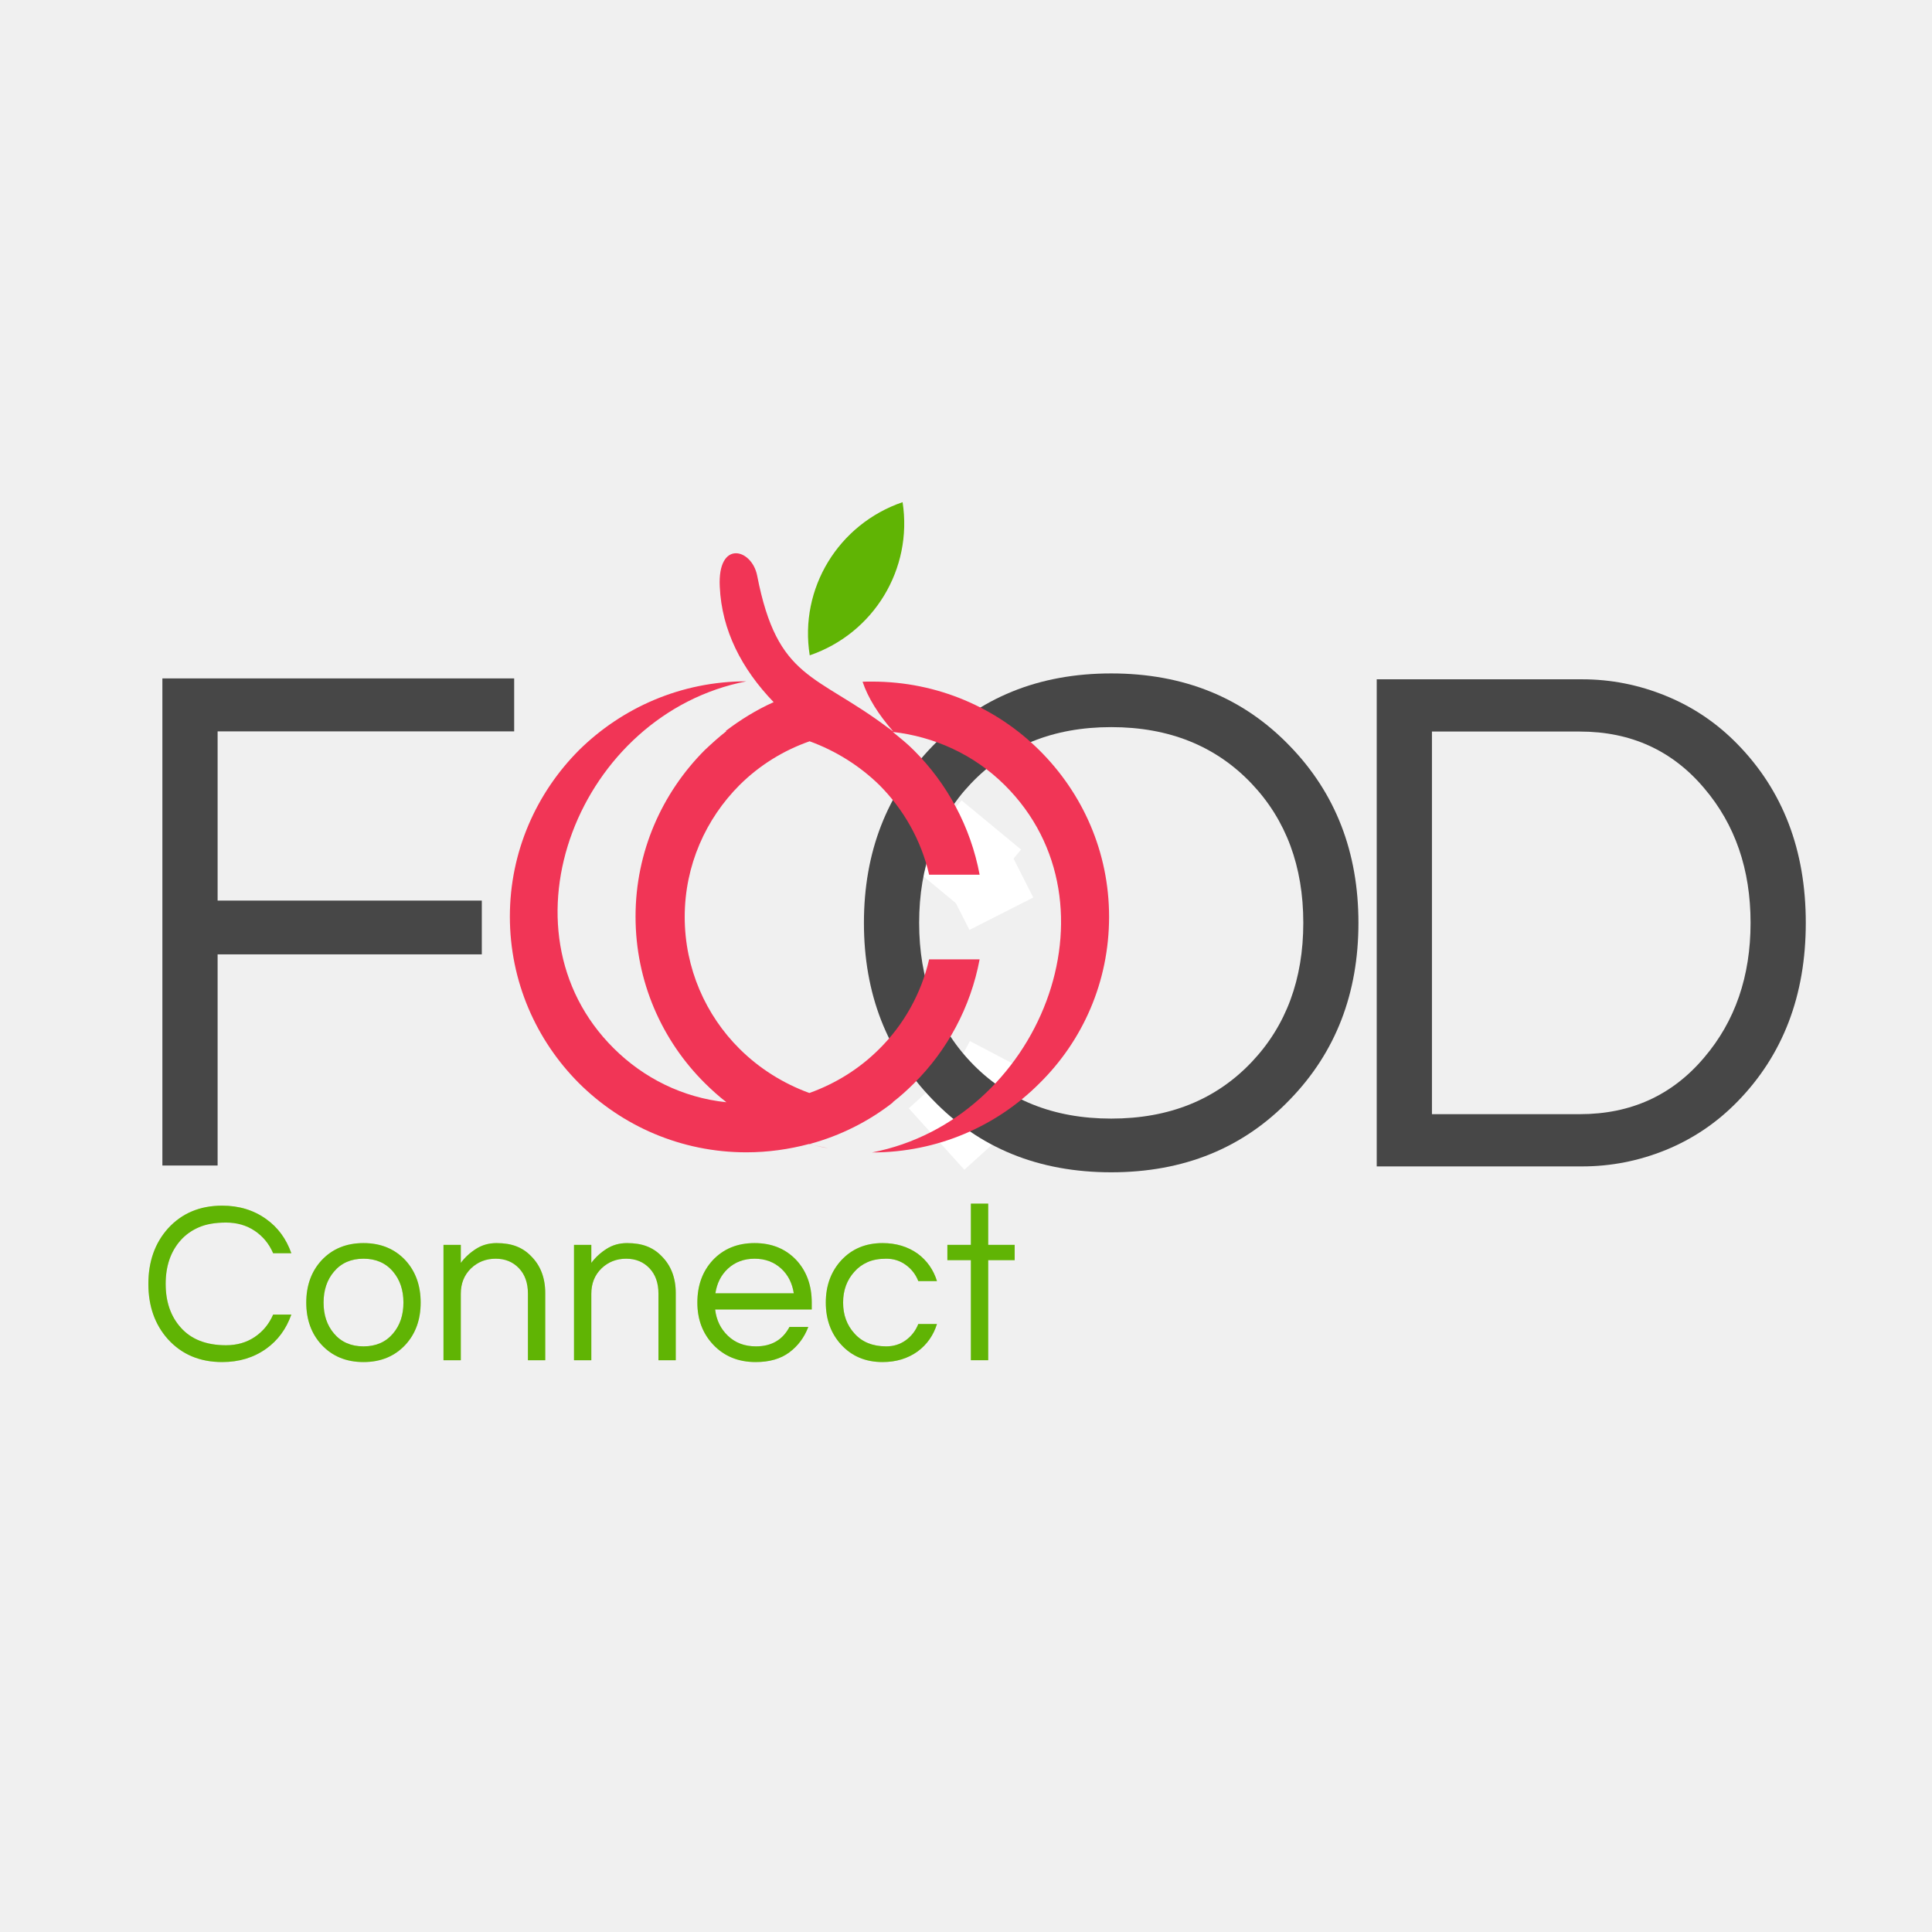
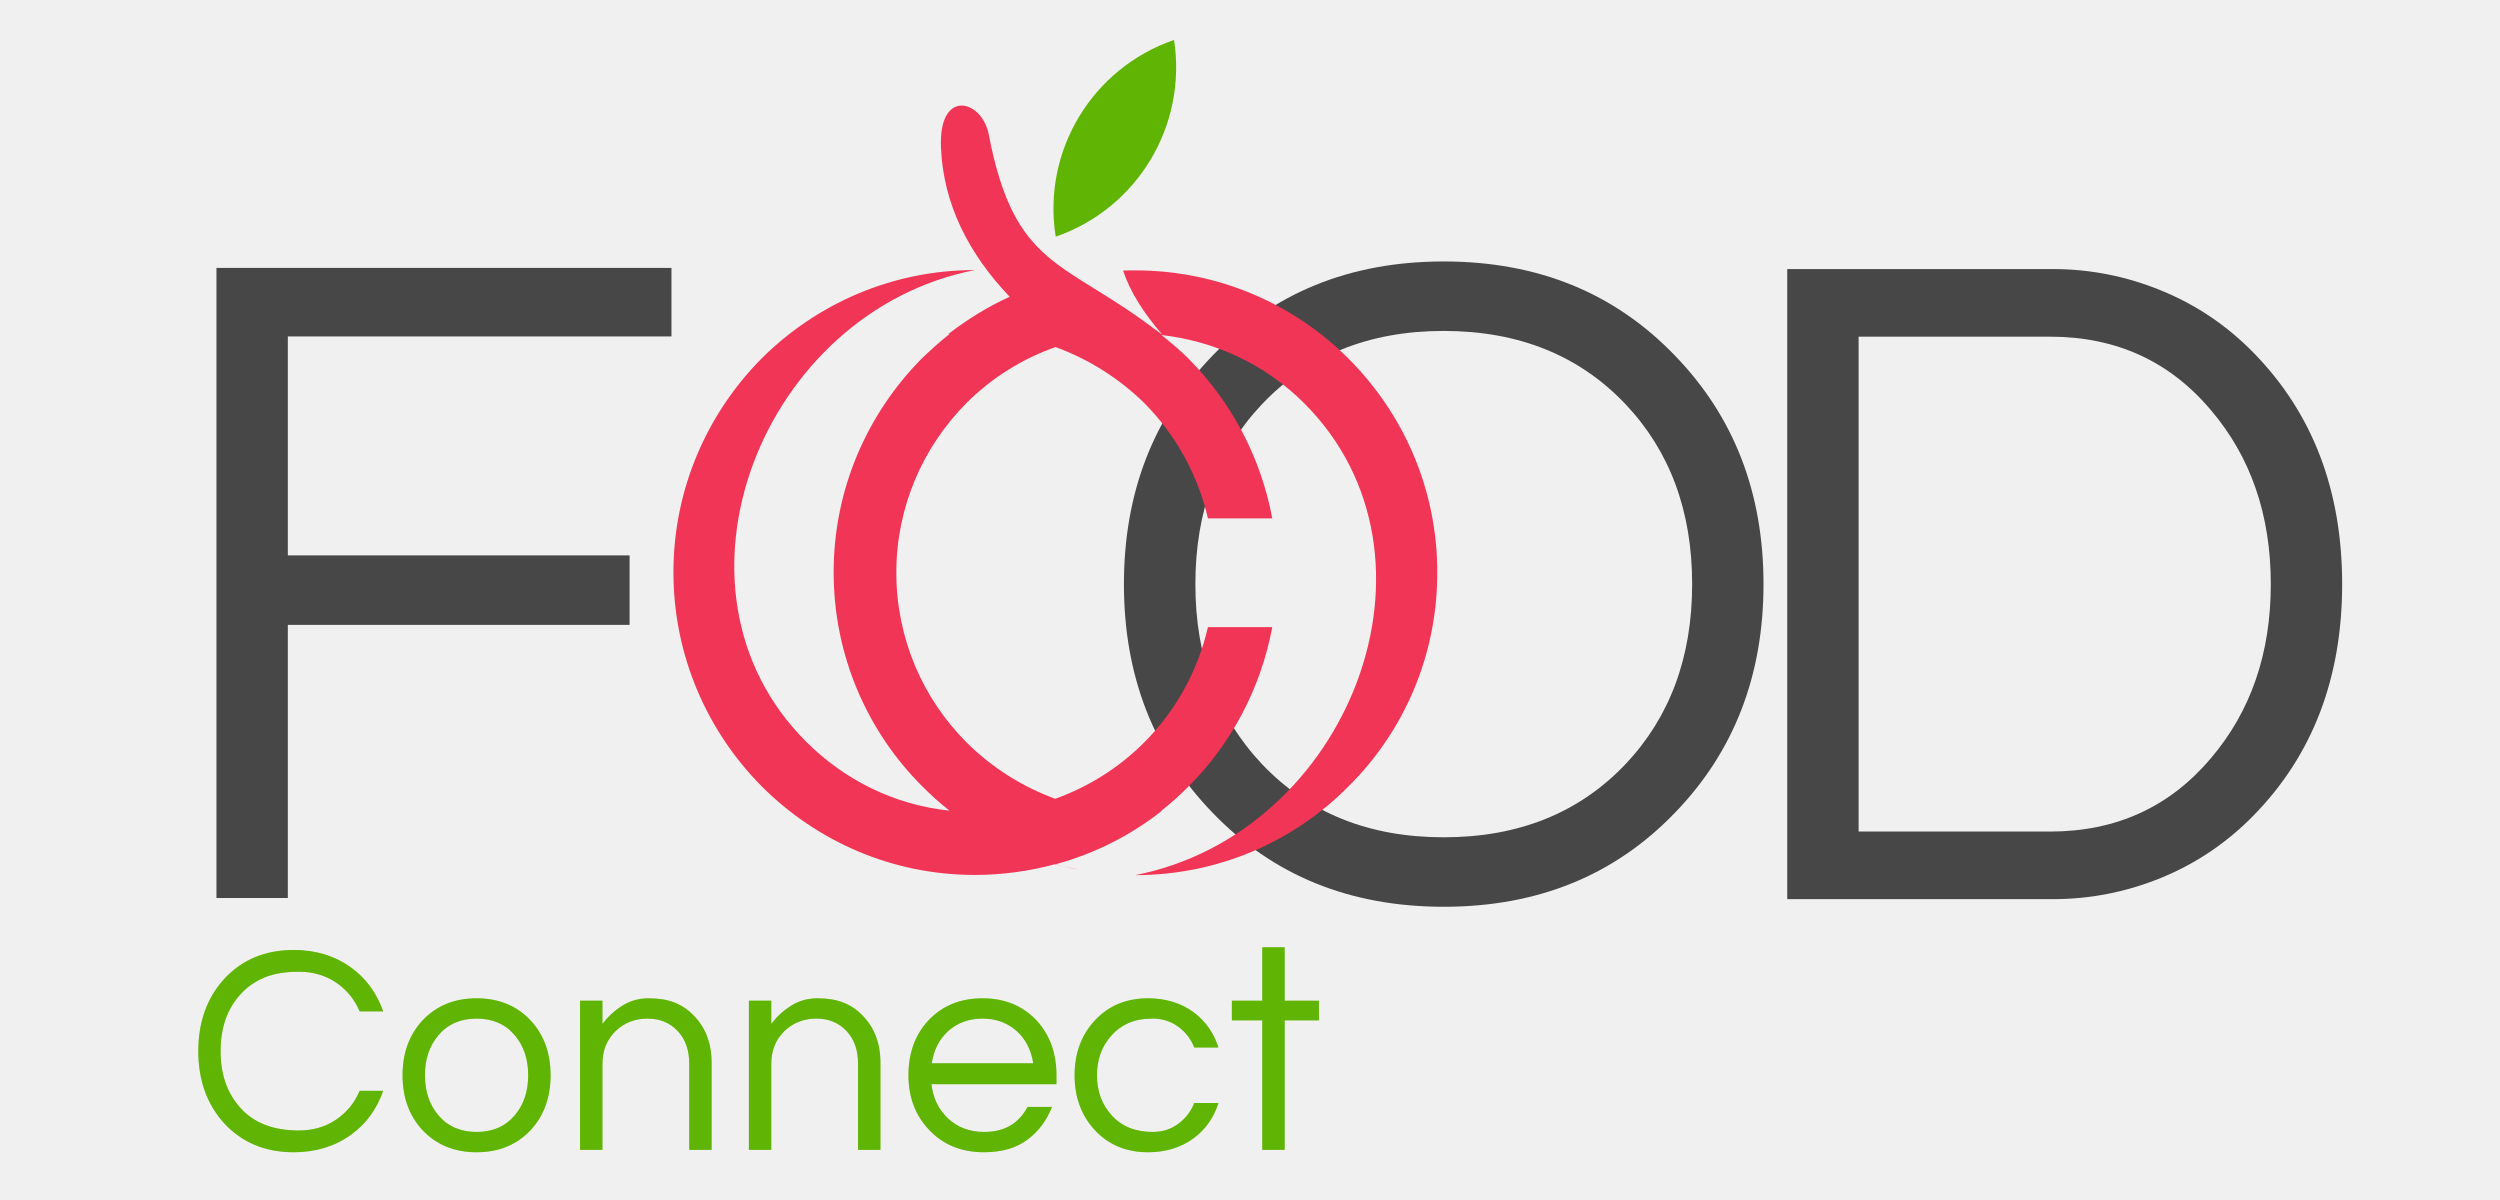
- <svg xmlns="http://www.w3.org/2000/svg" width="500" zoomAndPan="magnify" viewBox="0 0 375 375" height="500" preserveAspectRatio="xMidYMid meet" version="1.0">
+ <svg xmlns="http://www.w3.org/2000/svg" width="500" zoomAndPan="magnify" viewBox="0 0 375 180" height="240" preserveAspectRatio="xMidYMid meet" version="1.0">
  <defs>
    <g />
-     <clipPath id="426058ce67">
-       <path d="M 176 155 L 199 155 L 199 178 L 176 178 Z M 176 155 " clip-rule="nonzero" />
+     <clipPath id="2b216080f5">
+       <path d="M 158 5.988 L 177 5.988 L 177 36 L 158 36 Z M 158 5.988 " clip-rule="nonzero" />
    </clipPath>
-     <clipPath id="cf09b7ebbe">
-       <path d="M 176.395 167.746 L 186.645 155.344 L 198.191 164.887 L 187.941 177.289 Z M 176.395 167.746 " clip-rule="nonzero" />
-     </clipPath>
-     <clipPath id="d2499a6b10">
-       <path d="M 176.395 167.746 L 186.637 155.352 L 198.184 164.895 L 187.941 177.289 Z M 176.395 167.746 " clip-rule="nonzero" />
-     </clipPath>
-     <clipPath id="01c3e1bb79">
-       <path d="M 182 162 L 201 162 L 201 181 L 182 181 Z M 182 162 " clip-rule="nonzero" />
-     </clipPath>
-     <clipPath id="b2643b4d89">
-       <path d="M 182.473 169.273 L 194.879 162.98 L 200.574 174.199 L 188.168 180.496 Z M 182.473 169.273 " clip-rule="nonzero" />
-     </clipPath>
-     <clipPath id="1888d109d4">
-       <path d="M 182.473 169.273 L 194.863 162.984 L 200.559 174.207 L 188.168 180.496 Z M 182.473 169.273 " clip-rule="nonzero" />
-     </clipPath>
-     <clipPath id="6dfe4bd22d">
-       <path d="M 176 205 L 199 205 L 199 228 L 176 228 Z M 176 205 " clip-rule="nonzero" />
-     </clipPath>
-     <clipPath id="6bc5ff93af">
-       <path d="M 187.188 227.047 L 176.387 215.121 L 187.488 205.066 L 198.289 216.988 Z M 187.188 227.047 " clip-rule="nonzero" />
-     </clipPath>
-     <clipPath id="ec5452e546">
-       <path d="M 187.188 227.047 L 176.395 215.129 L 187.496 205.074 L 198.289 216.988 Z M 187.188 227.047 " clip-rule="nonzero" />
-     </clipPath>
-     <clipPath id="5603bdb906">
-       <path d="M 182 202 L 201 202 L 201 220 L 182 220 Z M 182 202 " clip-rule="nonzero" />
-     </clipPath>
-     <clipPath id="eb00aeafd8">
-       <path d="M 194.695 219.668 L 182.383 213.195 L 188.238 202.055 L 200.551 208.531 Z M 194.695 219.668 " clip-rule="nonzero" />
-     </clipPath>
-     <clipPath id="1c1dc98d33">
-       <path d="M 194.695 219.668 L 182.398 213.199 L 188.254 202.062 L 200.551 208.531 Z M 194.695 219.668 " clip-rule="nonzero" />
-     </clipPath>
-     <clipPath id="12a83bb0be">
-       <path d="M 156 97.469 L 176 97.469 L 176 128 L 156 128 Z M 156 97.469 " clip-rule="nonzero" />
-     </clipPath>
-     <clipPath id="9e1f9ab089">
-       <path d="M 98 107 L 216 107 L 216 223.688 L 98 223.688 Z M 98 107 " clip-rule="nonzero" />
+     <clipPath id="f923c25591">
+       <path d="M 101 15 L 216 15 L 216 131.27 L 101 131.27 Z M 101 15 " clip-rule="nonzero" />
    </clipPath>
  </defs>
-   <g clip-path="url(#426058ce67)">
-     <g clip-path="url(#cf09b7ebbe)">
-       <g clip-path="url(#d2499a6b10)">
-         <path fill="#ffffff" d="M 176.395 167.746 L 186.645 155.344 L 198.191 164.887 L 187.941 177.289 Z M 176.395 167.746 " fill-opacity="1" fill-rule="nonzero" />
-       </g>
-     </g>
-   </g>
-   <g clip-path="url(#01c3e1bb79)">
-     <g clip-path="url(#b2643b4d89)">
-       <g clip-path="url(#1888d109d4)">
-         <path fill="#ffffff" d="M 182.473 169.273 L 194.879 162.98 L 200.574 174.199 L 188.168 180.496 Z M 182.473 169.273 " fill-opacity="1" fill-rule="nonzero" />
-       </g>
-     </g>
-   </g>
-   <g clip-path="url(#6dfe4bd22d)">
-     <g clip-path="url(#6bc5ff93af)">
-       <g clip-path="url(#ec5452e546)">
-         <path fill="#ffffff" d="M 187.188 227.047 L 176.387 215.121 L 187.488 205.066 L 198.289 216.988 Z M 187.188 227.047 " fill-opacity="1" fill-rule="nonzero" />
-       </g>
-     </g>
-   </g>
-   <g clip-path="url(#5603bdb906)">
-     <g clip-path="url(#eb00aeafd8)">
-       <g clip-path="url(#1c1dc98d33)">
-         <path fill="#ffffff" d="M 194.695 219.668 L 182.383 213.195 L 188.238 202.055 L 200.551 208.531 Z M 194.695 219.668 " fill-opacity="1" fill-rule="nonzero" />
+   <g fill="#474747" fill-opacity="1">
+     <g transform="translate(163.0256, 134.8747)">
+       <g>
+         <path d="M 53.531 -95.656 C 67.625 -95.656 79.191 -90.941 88.234 -81.516 C 97.078 -72.379 101.5 -60.957 101.5 -47.25 C 101.5 -33.551 97.078 -22.129 88.234 -12.984 C 79.191 -3.566 67.625 1.141 53.531 1.141 C 39.445 1.141 27.883 -3.566 18.844 -12.984 C 9.988 -22.129 5.562 -33.551 5.562 -47.25 C 5.562 -60.957 9.988 -72.379 18.844 -81.516 C 27.883 -90.941 39.445 -95.656 53.531 -95.656 Z M 53.531 -9.281 C 64.77 -9.281 73.863 -12.941 80.812 -20.266 C 87.469 -27.316 90.797 -36.312 90.797 -47.25 C 90.797 -58.195 87.469 -67.191 80.812 -74.234 C 73.863 -81.566 64.77 -85.234 53.531 -85.234 C 42.301 -85.234 33.211 -81.566 26.266 -74.234 C 19.609 -67.191 16.281 -58.195 16.281 -47.25 C 16.281 -36.312 19.609 -27.316 26.266 -20.266 C 33.211 -12.941 42.301 -9.281 53.531 -9.281 Z M 53.531 -9.281 " />
      </g>
    </g>
  </g>
  <g fill="#474747" fill-opacity="1">
-     <g transform="translate(162.1254, 226.3995)">
+     <g transform="translate(256.5258, 134.8747)">
      <g>
-         <path d="M 53.562 -95.688 C 67.656 -95.688 79.223 -90.977 88.266 -81.562 C 97.117 -72.414 101.547 -60.984 101.547 -47.266 C 101.547 -33.555 97.117 -22.133 88.266 -13 C 79.223 -3.57 67.656 1.141 53.562 1.141 C 39.469 1.141 27.898 -3.57 18.859 -13 C 9.992 -22.133 5.562 -33.555 5.562 -47.266 C 5.562 -60.984 9.992 -72.414 18.859 -81.562 C 27.898 -90.977 39.469 -95.688 53.562 -95.688 Z M 53.562 -9.281 C 64.801 -9.281 73.895 -12.945 80.844 -20.281 C 87.508 -27.32 90.844 -36.32 90.844 -47.281 C 90.844 -58.227 87.508 -67.223 80.844 -74.266 C 73.895 -81.598 64.801 -85.266 53.562 -85.266 C 42.32 -85.266 33.227 -81.598 26.281 -74.266 C 19.613 -67.223 16.281 -58.227 16.281 -47.281 C 16.281 -36.32 19.613 -27.32 26.281 -20.281 C 33.227 -12.945 42.32 -9.281 53.562 -9.281 Z M 53.562 -9.281 " />
+         <path d="M 51.391 -94.516 C 57.004 -94.516 62.426 -93.441 67.656 -91.297 C 72.895 -89.16 77.516 -86.047 81.516 -81.953 C 90.367 -72.91 94.797 -61.344 94.797 -47.25 C 94.797 -33.164 90.367 -21.602 81.516 -12.562 C 77.516 -8.469 72.895 -5.348 67.656 -3.203 C 62.426 -1.066 57.004 0 51.391 0 L 11.562 0 L 11.562 -94.516 Z M 50.969 -10.141 C 60.863 -10.141 68.906 -13.801 75.094 -21.125 C 81.094 -28.164 84.094 -36.875 84.094 -47.25 C 84.094 -57.625 81.094 -66.332 75.094 -73.375 C 68.906 -80.707 60.863 -84.375 50.969 -84.375 L 22.266 -84.375 L 22.266 -10.141 Z M 50.969 -10.141 " />
      </g>
    </g>
  </g>
  <g fill="#474747" fill-opacity="1">
-     <g transform="translate(255.6587, 226.3995)">
+     <g transform="translate(20.90725, 134.701)">
      <g>
-         <path d="M 51.422 -94.547 C 57.035 -94.547 62.461 -93.473 67.703 -91.328 C 72.941 -89.191 77.562 -86.078 81.562 -81.984 C 90.414 -72.941 94.844 -61.375 94.844 -47.281 C 94.844 -33.188 90.414 -21.613 81.562 -12.562 C 77.562 -8.469 72.941 -5.348 67.703 -3.203 C 62.461 -1.066 57.035 0 51.422 0 L 11.562 0 L 11.562 -94.547 Z M 50.984 -10.141 C 60.891 -10.141 68.938 -13.805 75.125 -21.141 C 81.125 -28.18 84.125 -36.895 84.125 -47.281 C 84.125 -57.656 81.125 -66.363 75.125 -73.406 C 68.938 -80.738 60.891 -84.406 50.984 -84.406 L 22.281 -84.406 L 22.281 -10.141 Z M 50.984 -10.141 " />
-       </g>
-     </g>
-   </g>
-   <g fill="#474747" fill-opacity="1">
-     <g transform="translate(19.95665, 226.2258)">
-       <g>
-         <path d="M 22.281 -84.266 L 22.281 -51.422 L 73.562 -51.422 L 73.562 -40.984 L 22.281 -40.984 L 22.281 0 L 11.562 0 L 11.562 -94.547 L 79.844 -94.547 L 79.844 -84.266 Z M 22.281 -84.266 " />
+         <path d="M 22.266 -84.234 L 22.266 -51.391 L 73.531 -51.391 L 73.531 -40.969 L 22.266 -40.969 L 22.266 0 L 11.562 0 L 11.562 -94.516 L 79.812 -94.516 L 79.812 -84.234 Z M 22.266 -84.234 " />
      </g>
    </g>
  </g>
  <g fill="#8cc342" fill-opacity="0.4">
-     <g transform="translate(27.04791, 264.0167)">
+     <g transform="translate(27.996, 172.4785)">
      <g>
-         <path d="M 16.828 -2.906 C 18.953 -2.906 20.812 -3.441 22.406 -4.516 C 24 -5.598 25.188 -7.047 25.969 -8.859 L 29.5 -8.859 C 28.508 -6.055 26.883 -3.848 24.625 -2.234 C 22.207 -0.504 19.359 0.359 16.078 0.359 C 11.742 0.359 8.234 -1.117 5.547 -4.078 C 3.016 -6.91 1.75 -10.488 1.75 -14.812 C 1.75 -19.145 3.016 -22.727 5.547 -25.562 C 8.234 -28.52 11.742 -30 16.078 -30 C 19.359 -30 22.207 -29.129 24.625 -27.391 C 26.883 -25.785 28.508 -23.578 29.5 -20.766 L 25.969 -20.766 C 25.188 -22.586 24 -24.035 22.406 -25.109 C 20.812 -26.18 18.953 -26.719 16.828 -26.719 C 14.711 -26.719 12.953 -26.41 11.547 -25.797 C 10.148 -25.191 8.973 -24.352 8.016 -23.281 C 6.078 -21.102 5.109 -18.281 5.109 -14.812 C 5.109 -11.352 6.078 -8.535 8.016 -6.359 C 10.047 -4.055 12.984 -2.906 16.828 -2.906 Z M 16.828 -2.906 " />
+         <path d="M 16.828 -2.906 C 18.941 -2.906 20.797 -3.441 22.391 -4.516 C 23.992 -5.586 25.18 -7.035 25.953 -8.859 L 29.484 -8.859 C 28.504 -6.055 26.879 -3.848 24.609 -2.234 C 22.191 -0.504 19.344 0.359 16.062 0.359 C 11.738 0.359 8.234 -1.117 5.547 -4.078 C 3.016 -6.91 1.75 -10.488 1.75 -14.812 C 1.75 -19.133 3.016 -22.711 5.547 -25.547 C 8.234 -28.504 11.738 -29.984 16.062 -29.984 C 19.344 -29.984 22.191 -29.117 24.609 -27.391 C 26.879 -25.773 28.504 -23.566 29.484 -20.766 L 25.953 -20.766 C 25.18 -22.586 23.992 -24.035 22.391 -25.109 C 20.797 -26.18 18.941 -26.719 16.828 -26.719 C 14.711 -26.719 12.953 -26.41 11.547 -25.797 C 10.141 -25.18 8.961 -24.336 8.016 -23.266 C 6.066 -21.086 5.094 -18.27 5.094 -14.812 C 5.094 -11.352 6.066 -8.535 8.016 -6.359 C 10.035 -4.055 12.973 -2.906 16.828 -2.906 Z M 16.828 -2.906 " />
      </g>
    </g>
  </g>
  <g fill="#8cc342" fill-opacity="0.4">
-     <g transform="translate(57.93111, 264.0167)">
+     <g transform="translate(58.86827, 172.4785)">
      <g>
-         <path d="M 12.625 -22.734 C 15.969 -22.734 18.68 -21.617 20.766 -19.391 C 22.734 -17.234 23.719 -14.5 23.719 -11.188 C 23.719 -7.875 22.734 -5.145 20.766 -3 C 18.68 -0.758 15.969 0.359 12.625 0.359 C 9.281 0.359 6.566 -0.758 4.484 -3 C 2.504 -5.145 1.516 -7.875 1.516 -11.188 C 1.516 -14.5 2.504 -17.234 4.484 -19.391 C 6.566 -21.617 9.281 -22.734 12.625 -22.734 Z M 12.625 -2.688 C 15.039 -2.688 16.953 -3.52 18.359 -5.188 C 19.703 -6.77 20.375 -8.77 20.375 -11.188 C 20.375 -13.602 19.703 -15.602 18.359 -17.188 C 16.953 -18.863 15.039 -19.703 12.625 -19.703 C 10.207 -19.703 8.297 -18.863 6.891 -17.188 C 5.547 -15.602 4.875 -13.602 4.875 -11.188 C 4.875 -8.77 5.547 -6.77 6.891 -5.188 C 8.297 -3.52 10.207 -2.688 12.625 -2.688 Z M 12.625 -2.688 " />
+         <path d="M 12.625 -22.734 C 15.957 -22.734 18.672 -21.613 20.766 -19.375 C 22.734 -17.227 23.719 -14.5 23.719 -11.188 C 23.719 -7.875 22.734 -5.145 20.766 -3 C 18.672 -0.758 15.957 0.359 12.625 0.359 C 9.281 0.359 6.562 -0.758 4.469 -3 C 2.5 -5.145 1.516 -7.875 1.516 -11.188 C 1.516 -14.5 2.5 -17.227 4.469 -19.375 C 6.562 -21.613 9.281 -22.734 12.625 -22.734 Z M 12.625 -2.688 C 15.039 -2.688 16.945 -3.52 18.344 -5.188 C 19.688 -6.77 20.359 -8.77 20.359 -11.188 C 20.359 -13.602 19.688 -15.602 18.344 -17.188 C 16.945 -18.852 15.039 -19.688 12.625 -19.688 C 10.207 -19.688 8.297 -18.852 6.891 -17.188 C 5.547 -15.602 4.875 -13.602 4.875 -11.188 C 4.875 -8.77 5.547 -6.77 6.891 -5.188 C 8.297 -3.52 10.207 -2.688 12.625 -2.688 Z M 12.625 -2.688 " />
      </g>
    </g>
  </g>
  <g fill="#8cc342" fill-opacity="0.4">
-     <g transform="translate(83.17479, 264.0167)">
+     <g transform="translate(84.103, 172.4785)">
      <g>
-         <path d="M 6.266 -22.391 L 6.266 -18.891 C 7.066 -19.961 8.051 -20.867 9.219 -21.609 C 10.383 -22.359 11.711 -22.734 13.203 -22.734 C 14.691 -22.734 15.973 -22.523 17.047 -22.109 C 18.129 -21.691 19.07 -21.066 19.875 -20.234 C 21.727 -18.41 22.656 -16.008 22.656 -13.031 L 22.656 0 L 19.297 0 L 19.297 -12.938 C 19.297 -15 18.711 -16.641 17.547 -17.859 C 16.379 -19.086 14.875 -19.703 13.031 -19.703 C 11.145 -19.703 9.547 -19.07 8.234 -17.812 C 6.922 -16.531 6.266 -14.891 6.266 -12.891 L 6.266 0 L 2.906 0 L 2.906 -22.391 Z M 6.266 -22.391 " />
+         <path d="M 6.266 -22.375 L 6.266 -18.891 C 7.066 -19.961 8.051 -20.867 9.219 -21.609 C 10.383 -22.359 11.711 -22.734 13.203 -22.734 C 14.691 -22.734 15.973 -22.523 17.047 -22.109 C 18.117 -21.691 19.062 -21.066 19.875 -20.234 C 21.719 -18.41 22.641 -16.004 22.641 -13.016 L 22.641 0 L 19.281 0 L 19.281 -12.938 C 19.281 -14.988 18.695 -16.625 17.531 -17.844 C 16.375 -19.07 14.867 -19.688 13.016 -19.688 C 11.141 -19.688 9.547 -19.062 8.234 -17.812 C 6.922 -16.531 6.266 -14.891 6.266 -12.891 L 6.266 0 L 2.906 0 L 2.906 -22.375 Z M 6.266 -22.375 " />
      </g>
    </g>
  </g>
  <g fill="#8cc342" fill-opacity="0.4">
-     <g transform="translate(108.508, 264.0167)">
+     <g transform="translate(109.4272, 172.4785)">
      <g>
-         <path d="M 6.266 -22.391 L 6.266 -18.891 C 7.066 -19.961 8.051 -20.867 9.219 -21.609 C 10.383 -22.359 11.711 -22.734 13.203 -22.734 C 14.691 -22.734 15.973 -22.523 17.047 -22.109 C 18.129 -21.691 19.07 -21.066 19.875 -20.234 C 21.727 -18.41 22.656 -16.008 22.656 -13.031 L 22.656 0 L 19.297 0 L 19.297 -12.938 C 19.297 -15 18.711 -16.641 17.547 -17.859 C 16.379 -19.086 14.875 -19.703 13.031 -19.703 C 11.145 -19.703 9.547 -19.07 8.234 -17.812 C 6.922 -16.531 6.266 -14.891 6.266 -12.891 L 6.266 0 L 2.906 0 L 2.906 -22.391 Z M 6.266 -22.391 " />
+         <path d="M 6.266 -22.375 L 6.266 -18.891 C 7.066 -19.961 8.051 -20.867 9.219 -21.609 C 10.383 -22.359 11.711 -22.734 13.203 -22.734 C 14.691 -22.734 15.973 -22.523 17.047 -22.109 C 18.117 -21.691 19.062 -21.066 19.875 -20.234 C 21.719 -18.41 22.641 -16.004 22.641 -13.016 L 22.641 0 L 19.281 0 L 19.281 -12.938 C 19.281 -14.988 18.695 -16.625 17.531 -17.844 C 16.375 -19.07 14.867 -19.688 13.016 -19.688 C 11.141 -19.688 9.547 -19.062 8.234 -17.812 C 6.922 -16.531 6.266 -14.891 6.266 -12.891 L 6.266 0 L 2.906 0 L 2.906 -22.375 Z M 6.266 -22.375 " />
      </g>
    </g>
  </g>
  <g fill="#8cc342" fill-opacity="0.4">
-     <g transform="translate(133.8412, 264.0167)">
+     <g transform="translate(134.7514, 172.4785)">
      <g>
-         <path d="M 12.891 -2.688 C 15.898 -2.688 18.066 -3.941 19.391 -6.453 L 23.047 -6.453 C 22.273 -4.422 21.047 -2.773 19.359 -1.516 C 17.672 -0.266 15.5 0.359 12.844 0.359 C 9.477 0.359 6.734 -0.758 4.609 -3 C 2.547 -5.176 1.516 -7.906 1.516 -11.188 C 1.516 -14.5 2.504 -17.234 4.484 -19.391 C 6.566 -21.617 9.281 -22.734 12.625 -22.734 C 15.969 -22.734 18.68 -21.617 20.766 -19.391 C 22.734 -17.234 23.719 -14.5 23.719 -11.188 L 23.719 -9.844 L 4.969 -9.844 C 5.207 -7.789 6.031 -6.094 7.438 -4.75 C 8.863 -3.375 10.68 -2.688 12.891 -2.688 Z M 12.625 -19.703 C 10.562 -19.703 8.832 -19.055 7.438 -17.766 C 6.125 -16.547 5.316 -14.953 5.016 -12.984 L 20.234 -12.984 C 19.93 -14.953 19.125 -16.547 17.812 -17.766 C 16.414 -19.055 14.688 -19.703 12.625 -19.703 Z M 12.625 -19.703 " />
+         <path d="M 12.891 -2.688 C 15.898 -2.688 18.062 -3.938 19.375 -6.438 L 23.047 -6.438 C 22.266 -4.414 21.031 -2.773 19.344 -1.516 C 17.664 -0.266 15.5 0.359 12.844 0.359 C 9.469 0.359 6.723 -0.758 4.609 -3 C 2.547 -5.176 1.516 -7.906 1.516 -11.188 C 1.516 -14.5 2.5 -17.227 4.469 -19.375 C 6.562 -21.613 9.281 -22.734 12.625 -22.734 C 15.957 -22.734 18.672 -21.613 20.766 -19.375 C 22.734 -17.227 23.719 -14.5 23.719 -11.188 L 23.719 -9.844 L 4.969 -9.844 C 5.207 -7.781 6.023 -6.082 7.422 -4.75 C 8.859 -3.375 10.68 -2.688 12.891 -2.688 Z M 12.625 -19.688 C 10.562 -19.688 8.828 -19.047 7.422 -17.766 C 6.109 -16.547 5.305 -14.953 5.016 -12.984 L 20.234 -12.984 C 19.93 -14.953 19.125 -16.547 17.812 -17.766 C 16.406 -19.047 14.676 -19.688 12.625 -19.688 Z M 12.625 -19.688 " />
      </g>
    </g>
  </g>
  <g fill="#8cc342" fill-opacity="0.4">
-     <g transform="translate(158.7715, 264.0167)">
+     <g transform="translate(159.6729, 172.4785)">
      <g>
-         <path d="M 13.25 -2.688 C 14.688 -2.688 15.957 -3.086 17.062 -3.891 C 18.164 -4.703 18.969 -5.75 19.469 -7.031 L 23.094 -7.031 C 22.406 -4.82 21.156 -3.047 19.344 -1.703 C 17.426 -0.328 15.156 0.359 12.531 0.359 C 9.25 0.359 6.578 -0.758 4.516 -3 C 2.516 -5.176 1.516 -7.906 1.516 -11.188 C 1.516 -14.469 2.516 -17.203 4.516 -19.391 C 6.578 -21.617 9.25 -22.734 12.531 -22.734 C 15.156 -22.734 17.426 -22.051 19.344 -20.688 C 21.156 -19.344 22.406 -17.566 23.094 -15.359 L 19.469 -15.359 C 18.969 -16.641 18.164 -17.68 17.062 -18.484 C 15.957 -19.297 14.688 -19.703 13.25 -19.703 C 11.82 -19.703 10.609 -19.477 9.609 -19.031 C 8.609 -18.582 7.766 -17.969 7.078 -17.188 C 5.609 -15.57 4.875 -13.57 4.875 -11.188 C 4.875 -8.801 5.609 -6.801 7.078 -5.188 C 8.566 -3.52 10.625 -2.688 13.25 -2.688 Z M 13.25 -2.688 " />
+         <path d="M 13.25 -2.688 C 14.676 -2.688 15.941 -3.086 17.047 -3.891 C 18.148 -4.691 18.957 -5.738 19.469 -7.031 L 23.094 -7.031 C 22.406 -4.82 21.148 -3.047 19.328 -1.703 C 17.422 -0.328 15.156 0.359 12.531 0.359 C 9.25 0.359 6.578 -0.758 4.516 -3 C 2.516 -5.176 1.516 -7.906 1.516 -11.188 C 1.516 -14.469 2.516 -17.195 4.516 -19.375 C 6.578 -21.613 9.25 -22.734 12.531 -22.734 C 15.156 -22.734 17.422 -22.047 19.328 -20.672 C 21.148 -19.328 22.406 -17.551 23.094 -15.344 L 19.469 -15.344 C 18.957 -16.633 18.148 -17.68 17.047 -18.484 C 15.941 -19.285 14.672 -19.688 13.234 -19.688 C 11.805 -19.688 10.594 -19.461 9.594 -19.016 C 8.594 -18.566 7.754 -17.957 7.078 -17.188 C 5.609 -15.57 4.875 -13.57 4.875 -11.188 C 4.875 -8.801 5.609 -6.801 7.078 -5.188 C 8.566 -3.52 10.625 -2.688 13.25 -2.688 Z M 13.25 -2.688 " />
      </g>
    </g>
  </g>
  <g fill="#8cc342" fill-opacity="0.4">
-     <g transform="translate(183.12, 264.0167)">
+     <g transform="translate(184.0128, 172.4785)">
      <g>
-         <path d="M 5.328 0 L 5.328 -19.422 L 0.766 -19.422 L 0.766 -22.391 L 5.328 -22.391 L 5.328 -30.391 L 8.688 -30.391 L 8.688 -22.391 L 13.828 -22.391 L 13.828 -19.422 L 8.688 -19.422 L 8.688 0 Z M 5.328 0 " />
+         <path d="M 5.328 0 L 5.328 -19.422 L 0.766 -19.422 L 0.766 -22.375 L 5.328 -22.375 L 5.328 -30.391 L 8.688 -30.391 L 8.688 -22.375 L 13.828 -22.375 L 13.828 -19.422 L 8.688 -19.422 L 8.688 0 Z M 5.328 0 " />
      </g>
    </g>
  </g>
  <g fill="#60b404" fill-opacity="1">
-     <g transform="translate(27.04791, 264.0167)">
+     <g transform="translate(27.996, 172.4785)">
      <g>
-         <path d="M 16.828 -2.906 C 18.953 -2.906 20.812 -3.441 22.406 -4.516 C 24 -5.598 25.188 -7.047 25.969 -8.859 L 29.5 -8.859 C 28.508 -6.055 26.883 -3.848 24.625 -2.234 C 22.207 -0.504 19.359 0.359 16.078 0.359 C 11.742 0.359 8.234 -1.117 5.547 -4.078 C 3.016 -6.91 1.75 -10.488 1.75 -14.812 C 1.75 -19.145 3.016 -22.727 5.547 -25.562 C 8.234 -28.52 11.742 -30 16.078 -30 C 19.359 -30 22.207 -29.129 24.625 -27.391 C 26.883 -25.785 28.508 -23.578 29.5 -20.766 L 25.969 -20.766 C 25.188 -22.586 24 -24.035 22.406 -25.109 C 20.812 -26.18 18.953 -26.719 16.828 -26.719 C 14.711 -26.719 12.953 -26.41 11.547 -25.797 C 10.148 -25.191 8.973 -24.352 8.016 -23.281 C 6.078 -21.102 5.109 -18.281 5.109 -14.812 C 5.109 -11.352 6.078 -8.535 8.016 -6.359 C 10.047 -4.055 12.984 -2.906 16.828 -2.906 Z M 16.828 -2.906 " />
+         <path d="M 16.828 -2.906 C 18.941 -2.906 20.797 -3.441 22.391 -4.516 C 23.992 -5.586 25.18 -7.035 25.953 -8.859 L 29.484 -8.859 C 28.504 -6.055 26.879 -3.848 24.609 -2.234 C 22.191 -0.504 19.344 0.359 16.062 0.359 C 11.738 0.359 8.234 -1.117 5.547 -4.078 C 3.016 -6.91 1.75 -10.488 1.75 -14.812 C 1.75 -19.133 3.016 -22.711 5.547 -25.547 C 8.234 -28.504 11.738 -29.984 16.062 -29.984 C 19.344 -29.984 22.191 -29.117 24.609 -27.391 C 26.879 -25.773 28.504 -23.566 29.484 -20.766 L 25.953 -20.766 C 25.18 -22.586 23.992 -24.035 22.391 -25.109 C 20.797 -26.18 18.941 -26.719 16.828 -26.719 C 14.711 -26.719 12.953 -26.41 11.547 -25.797 C 10.141 -25.18 8.961 -24.336 8.016 -23.266 C 6.066 -21.086 5.094 -18.27 5.094 -14.812 C 5.094 -11.352 6.066 -8.535 8.016 -6.359 C 10.035 -4.055 12.973 -2.906 16.828 -2.906 Z M 16.828 -2.906 " />
      </g>
    </g>
  </g>
  <g fill="#60b404" fill-opacity="1">
-     <g transform="translate(57.93111, 264.0167)">
+     <g transform="translate(58.86827, 172.4785)">
      <g>
-         <path d="M 12.625 -22.734 C 15.969 -22.734 18.68 -21.617 20.766 -19.391 C 22.734 -17.234 23.719 -14.5 23.719 -11.188 C 23.719 -7.875 22.734 -5.145 20.766 -3 C 18.68 -0.758 15.969 0.359 12.625 0.359 C 9.281 0.359 6.566 -0.758 4.484 -3 C 2.504 -5.145 1.516 -7.875 1.516 -11.188 C 1.516 -14.5 2.504 -17.234 4.484 -19.391 C 6.566 -21.617 9.281 -22.734 12.625 -22.734 Z M 12.625 -2.688 C 15.039 -2.688 16.953 -3.52 18.359 -5.188 C 19.703 -6.77 20.375 -8.77 20.375 -11.188 C 20.375 -13.602 19.703 -15.602 18.359 -17.188 C 16.953 -18.863 15.039 -19.703 12.625 -19.703 C 10.207 -19.703 8.297 -18.863 6.891 -17.188 C 5.547 -15.602 4.875 -13.602 4.875 -11.188 C 4.875 -8.77 5.547 -6.77 6.891 -5.188 C 8.297 -3.52 10.207 -2.688 12.625 -2.688 Z M 12.625 -2.688 " />
+         <path d="M 12.625 -22.734 C 15.957 -22.734 18.672 -21.613 20.766 -19.375 C 22.734 -17.227 23.719 -14.5 23.719 -11.188 C 23.719 -7.875 22.734 -5.145 20.766 -3 C 18.672 -0.758 15.957 0.359 12.625 0.359 C 9.281 0.359 6.562 -0.758 4.469 -3 C 2.5 -5.145 1.516 -7.875 1.516 -11.188 C 1.516 -14.5 2.5 -17.227 4.469 -19.375 C 6.562 -21.613 9.281 -22.734 12.625 -22.734 Z M 12.625 -2.688 C 15.039 -2.688 16.945 -3.52 18.344 -5.188 C 19.688 -6.77 20.359 -8.77 20.359 -11.188 C 20.359 -13.602 19.688 -15.602 18.344 -17.188 C 16.945 -18.852 15.039 -19.688 12.625 -19.688 C 10.207 -19.688 8.297 -18.852 6.891 -17.188 C 5.547 -15.602 4.875 -13.602 4.875 -11.188 C 4.875 -8.77 5.547 -6.77 6.891 -5.188 C 8.297 -3.52 10.207 -2.688 12.625 -2.688 Z M 12.625 -2.688 " />
      </g>
    </g>
  </g>
  <g fill="#60b404" fill-opacity="1">
-     <g transform="translate(83.17479, 264.0167)">
+     <g transform="translate(84.103, 172.4785)">
      <g>
-         <path d="M 6.266 -22.391 L 6.266 -18.891 C 7.066 -19.961 8.051 -20.867 9.219 -21.609 C 10.383 -22.359 11.711 -22.734 13.203 -22.734 C 14.691 -22.734 15.973 -22.523 17.047 -22.109 C 18.129 -21.691 19.07 -21.066 19.875 -20.234 C 21.727 -18.41 22.656 -16.008 22.656 -13.031 L 22.656 0 L 19.297 0 L 19.297 -12.938 C 19.297 -15 18.711 -16.641 17.547 -17.859 C 16.379 -19.086 14.875 -19.703 13.031 -19.703 C 11.145 -19.703 9.547 -19.07 8.234 -17.812 C 6.922 -16.531 6.266 -14.891 6.266 -12.891 L 6.266 0 L 2.906 0 L 2.906 -22.391 Z M 6.266 -22.391 " />
+         <path d="M 6.266 -22.375 L 6.266 -18.891 C 7.066 -19.961 8.051 -20.867 9.219 -21.609 C 10.383 -22.359 11.711 -22.734 13.203 -22.734 C 14.691 -22.734 15.973 -22.523 17.047 -22.109 C 18.117 -21.691 19.062 -21.066 19.875 -20.234 C 21.719 -18.41 22.641 -16.004 22.641 -13.016 L 22.641 0 L 19.281 0 L 19.281 -12.938 C 19.281 -14.988 18.695 -16.625 17.531 -17.844 C 16.375 -19.07 14.867 -19.688 13.016 -19.688 C 11.141 -19.688 9.547 -19.062 8.234 -17.812 C 6.922 -16.531 6.266 -14.891 6.266 -12.891 L 6.266 0 L 2.906 0 L 2.906 -22.375 Z M 6.266 -22.375 " />
      </g>
    </g>
  </g>
  <g fill="#60b404" fill-opacity="1">
-     <g transform="translate(108.508, 264.0167)">
+     <g transform="translate(109.4272, 172.4785)">
      <g>
-         <path d="M 6.266 -22.391 L 6.266 -18.891 C 7.066 -19.961 8.051 -20.867 9.219 -21.609 C 10.383 -22.359 11.711 -22.734 13.203 -22.734 C 14.691 -22.734 15.973 -22.523 17.047 -22.109 C 18.129 -21.691 19.07 -21.066 19.875 -20.234 C 21.727 -18.41 22.656 -16.008 22.656 -13.031 L 22.656 0 L 19.297 0 L 19.297 -12.938 C 19.297 -15 18.711 -16.641 17.547 -17.859 C 16.379 -19.086 14.875 -19.703 13.031 -19.703 C 11.145 -19.703 9.547 -19.07 8.234 -17.812 C 6.922 -16.531 6.266 -14.891 6.266 -12.891 L 6.266 0 L 2.906 0 L 2.906 -22.391 Z M 6.266 -22.391 " />
+         <path d="M 6.266 -22.375 L 6.266 -18.891 C 7.066 -19.961 8.051 -20.867 9.219 -21.609 C 10.383 -22.359 11.711 -22.734 13.203 -22.734 C 14.691 -22.734 15.973 -22.523 17.047 -22.109 C 18.117 -21.691 19.062 -21.066 19.875 -20.234 C 21.719 -18.41 22.641 -16.004 22.641 -13.016 L 22.641 0 L 19.281 0 L 19.281 -12.938 C 19.281 -14.988 18.695 -16.625 17.531 -17.844 C 16.375 -19.07 14.867 -19.688 13.016 -19.688 C 11.141 -19.688 9.547 -19.062 8.234 -17.812 C 6.922 -16.531 6.266 -14.891 6.266 -12.891 L 6.266 0 L 2.906 0 L 2.906 -22.375 Z M 6.266 -22.375 " />
      </g>
    </g>
  </g>
  <g fill="#60b404" fill-opacity="1">
-     <g transform="translate(133.8412, 264.0167)">
+     <g transform="translate(134.7514, 172.4785)">
      <g>
-         <path d="M 12.891 -2.688 C 15.898 -2.688 18.066 -3.941 19.391 -6.453 L 23.047 -6.453 C 22.273 -4.422 21.047 -2.773 19.359 -1.516 C 17.672 -0.266 15.5 0.359 12.844 0.359 C 9.477 0.359 6.734 -0.758 4.609 -3 C 2.547 -5.176 1.516 -7.906 1.516 -11.188 C 1.516 -14.5 2.504 -17.234 4.484 -19.391 C 6.566 -21.617 9.281 -22.734 12.625 -22.734 C 15.969 -22.734 18.68 -21.617 20.766 -19.391 C 22.734 -17.234 23.719 -14.5 23.719 -11.188 L 23.719 -9.844 L 4.969 -9.844 C 5.207 -7.789 6.031 -6.094 7.438 -4.75 C 8.863 -3.375 10.68 -2.688 12.891 -2.688 Z M 12.625 -19.703 C 10.562 -19.703 8.832 -19.055 7.438 -17.766 C 6.125 -16.547 5.316 -14.953 5.016 -12.984 L 20.234 -12.984 C 19.93 -14.953 19.125 -16.547 17.812 -17.766 C 16.414 -19.055 14.688 -19.703 12.625 -19.703 Z M 12.625 -19.703 " />
+         <path d="M 12.891 -2.688 C 15.898 -2.688 18.062 -3.938 19.375 -6.438 L 23.047 -6.438 C 22.266 -4.414 21.031 -2.773 19.344 -1.516 C 17.664 -0.266 15.5 0.359 12.844 0.359 C 9.469 0.359 6.723 -0.758 4.609 -3 C 2.547 -5.176 1.516 -7.906 1.516 -11.188 C 1.516 -14.5 2.5 -17.227 4.469 -19.375 C 6.562 -21.613 9.281 -22.734 12.625 -22.734 C 15.957 -22.734 18.672 -21.613 20.766 -19.375 C 22.734 -17.227 23.719 -14.5 23.719 -11.188 L 23.719 -9.844 L 4.969 -9.844 C 5.207 -7.781 6.023 -6.082 7.422 -4.75 C 8.859 -3.375 10.68 -2.688 12.891 -2.688 Z M 12.625 -19.688 C 10.562 -19.688 8.828 -19.047 7.422 -17.766 C 6.109 -16.547 5.305 -14.953 5.016 -12.984 L 20.234 -12.984 C 19.93 -14.953 19.125 -16.547 17.812 -17.766 C 16.406 -19.047 14.676 -19.688 12.625 -19.688 Z M 12.625 -19.688 " />
      </g>
    </g>
  </g>
  <g fill="#60b404" fill-opacity="1">
-     <g transform="translate(158.7715, 264.0167)">
+     <g transform="translate(159.6729, 172.4785)">
      <g>
-         <path d="M 13.25 -2.688 C 14.688 -2.688 15.957 -3.086 17.062 -3.891 C 18.164 -4.703 18.969 -5.75 19.469 -7.031 L 23.094 -7.031 C 22.406 -4.82 21.156 -3.047 19.344 -1.703 C 17.426 -0.328 15.156 0.359 12.531 0.359 C 9.25 0.359 6.578 -0.758 4.516 -3 C 2.516 -5.176 1.516 -7.906 1.516 -11.188 C 1.516 -14.469 2.516 -17.203 4.516 -19.391 C 6.578 -21.617 9.25 -22.734 12.531 -22.734 C 15.156 -22.734 17.426 -22.051 19.344 -20.688 C 21.156 -19.344 22.406 -17.566 23.094 -15.359 L 19.469 -15.359 C 18.969 -16.641 18.164 -17.68 17.062 -18.484 C 15.957 -19.297 14.688 -19.703 13.25 -19.703 C 11.82 -19.703 10.609 -19.477 9.609 -19.031 C 8.609 -18.582 7.766 -17.969 7.078 -17.188 C 5.609 -15.57 4.875 -13.57 4.875 -11.188 C 4.875 -8.801 5.609 -6.801 7.078 -5.188 C 8.566 -3.52 10.625 -2.688 13.25 -2.688 Z M 13.25 -2.688 " />
+         <path d="M 13.25 -2.688 C 14.676 -2.688 15.941 -3.086 17.047 -3.891 C 18.148 -4.691 18.957 -5.738 19.469 -7.031 L 23.094 -7.031 C 22.406 -4.82 21.148 -3.047 19.328 -1.703 C 17.422 -0.328 15.156 0.359 12.531 0.359 C 9.25 0.359 6.578 -0.758 4.516 -3 C 2.516 -5.176 1.516 -7.906 1.516 -11.188 C 1.516 -14.469 2.516 -17.195 4.516 -19.375 C 6.578 -21.613 9.25 -22.734 12.531 -22.734 C 15.156 -22.734 17.422 -22.047 19.328 -20.672 C 21.148 -19.328 22.406 -17.551 23.094 -15.344 L 19.469 -15.344 C 18.957 -16.633 18.148 -17.68 17.047 -18.484 C 15.941 -19.285 14.672 -19.688 13.234 -19.688 C 11.805 -19.688 10.594 -19.461 9.594 -19.016 C 8.594 -18.566 7.754 -17.957 7.078 -17.188 C 5.609 -15.57 4.875 -13.57 4.875 -11.188 C 4.875 -8.801 5.609 -6.801 7.078 -5.188 C 8.566 -3.52 10.625 -2.688 13.25 -2.688 Z M 13.25 -2.688 " />
      </g>
    </g>
  </g>
  <g fill="#60b404" fill-opacity="1">
-     <g transform="translate(183.12, 264.0167)">
+     <g transform="translate(184.0128, 172.4785)">
      <g>
-         <path d="M 5.328 0 L 5.328 -19.422 L 0.766 -19.422 L 0.766 -22.391 L 5.328 -22.391 L 5.328 -30.391 L 8.688 -30.391 L 8.688 -22.391 L 13.828 -22.391 L 13.828 -19.422 L 8.688 -19.422 L 8.688 0 Z M 5.328 0 " />
+         <path d="M 5.328 0 L 5.328 -19.422 L 0.766 -19.422 L 0.766 -22.375 L 5.328 -22.375 L 5.328 -30.391 L 8.688 -30.391 L 8.688 -22.375 L 13.828 -22.375 L 13.828 -19.422 L 8.688 -19.422 L 8.688 0 Z M 5.328 0 " />
      </g>
    </g>
  </g>
-   <g clip-path="url(#12a83bb0be)">
-     <path fill="#60b404" d="M 157.168 127.199 C 169.609 122.934 177.199 110.441 175.191 97.469 C 162.73 101.734 155.09 114.227 157.168 127.199 Z M 157.168 127.199 " fill-opacity="1" fill-rule="evenodd" />
+   <g clip-path="url(#2b216080f5)">
+     <path fill="#60b404" d="M 158.355 35.5 C 170.609 31.266 178.086 18.863 176.109 5.988 C 163.832 10.223 156.305 22.621 158.355 35.5 Z M 158.355 35.5 " fill-opacity="1" fill-rule="evenodd" />
  </g>
-   <g clip-path="url(#9e1f9ab089)">
-     <path fill="#f13556" d="M 169.277 132.297 C 181.996 132.297 193.469 137.395 201.77 145.648 C 210.145 153.977 215.273 165.359 215.273 177.953 C 215.273 190.598 210.145 202.008 201.77 210.262 C 193.469 218.59 181.969 223.688 169.277 223.688 C 201.77 217.352 218.371 175.582 195.016 152.387 C 188.977 146.383 181.258 142.973 173.289 142.066 C 174.711 143.227 176.156 144.387 177.426 145.676 C 183.848 152.109 188.391 160.438 190.145 169.777 L 180.344 169.777 C 178.797 163.062 175.371 157.082 170.699 152.387 C 166.867 148.652 162.273 145.75 157.145 143.883 C 152.168 145.625 147.5 148.449 143.539 152.387 C 136.988 158.949 132.902 167.984 132.902 177.98 C 132.902 187.973 136.988 197.059 143.539 203.57 C 147.371 207.383 151.992 210.285 157.094 212.152 C 162.297 210.285 166.891 207.383 170.699 203.57 C 175.371 198.93 178.797 192.922 180.344 186.207 L 190.145 186.207 C 188.391 195.547 183.848 203.875 177.426 210.262 C 176.055 211.625 174.711 212.836 173.211 213.996 L 173.391 213.922 C 168.645 217.656 163.137 220.43 157.168 222.047 C 158.336 222.375 159.582 222.68 160.801 222.879 C 159.555 222.629 158.262 222.352 157.043 222.047 C 153.16 223.082 149.047 223.664 144.859 223.664 C 132.219 223.664 120.742 218.562 112.367 210.234 C 104.09 201.93 98.965 190.523 98.965 177.902 C 98.965 165.336 104.09 153.926 112.391 145.598 C 120.77 137.344 132.219 132.246 144.883 132.246 C 112.469 138.508 95.789 180.352 119.145 203.496 C 124.906 209.227 132.496 213.062 141 213.945 C 139.504 212.785 138.133 211.547 136.785 210.211 C 128.484 201.957 123.359 190.523 123.359 177.902 C 123.359 165.336 128.484 153.926 136.785 145.598 C 138.156 144.312 139.504 143.074 141 141.914 L 140.82 141.914 C 143.691 139.719 146.789 137.801 150.164 136.285 C 143.918 129.801 140.086 122.305 139.707 113.875 C 139.25 104.711 145.926 106.453 146.965 111.727 C 150.926 132.098 158.312 130.633 172.527 141.383 L 172.602 141.383 L 172.602 141.461 L 172.68 141.461 L 172.754 141.535 L 172.832 141.609 L 172.906 141.609 L 172.906 141.688 L 172.984 141.688 L 173.137 141.84 L 173.238 141.84 L 173.238 141.914 L 173.312 141.914 L 173.391 141.988 C 170.473 138.656 168.465 135.426 167.426 132.324 C 167.906 132.297 168.645 132.297 169.277 132.297 Z M 169.277 132.297 " fill-opacity="1" fill-rule="nonzero" />
+   <g clip-path="url(#f923c25591)">
+     <path fill="#f13556" d="M 170.285 40.559 C 182.812 40.559 194.117 45.621 202.293 53.812 C 210.543 62.078 215.594 73.375 215.594 85.875 C 215.594 98.426 210.543 109.75 202.293 117.941 C 194.117 126.207 182.789 131.27 170.285 131.27 C 202.293 124.98 218.645 83.523 195.641 60.5 C 189.688 54.539 182.086 51.156 174.234 50.254 C 175.637 51.406 177.062 52.559 178.312 53.836 C 184.637 60.223 189.113 68.492 190.84 77.762 L 181.188 77.762 C 179.66 71.098 176.285 65.16 171.684 60.5 C 167.91 56.793 163.383 53.91 158.332 52.059 C 153.43 53.785 148.828 56.594 144.93 60.5 C 138.477 67.012 134.449 75.98 134.449 85.902 C 134.449 95.82 138.477 104.84 144.93 111.305 C 148.703 115.086 153.254 117.965 158.281 119.82 C 163.406 117.965 167.934 115.086 171.684 111.305 C 176.285 106.695 179.66 100.73 181.188 94.066 L 190.84 94.066 C 189.113 103.336 184.637 111.605 178.312 117.941 C 176.961 119.293 175.637 120.496 174.16 121.648 L 174.336 121.574 C 169.66 125.281 164.234 128.035 158.355 129.641 C 159.508 129.965 160.73 130.266 161.934 130.469 C 160.707 130.215 159.434 129.941 158.23 129.641 C 154.406 130.668 150.355 131.242 146.23 131.242 C 133.777 131.242 122.473 126.184 114.223 117.918 C 106.07 109.676 101.016 98.352 101.016 85.828 C 101.016 73.352 106.07 62.027 114.246 53.762 C 122.496 45.57 133.777 40.508 146.254 40.508 C 114.32 46.723 97.891 88.258 120.898 111.227 C 126.574 116.914 134.051 120.723 142.426 121.598 C 140.953 120.445 139.602 119.219 138.277 117.891 C 130.102 109.699 125.047 98.352 125.047 85.828 C 125.047 73.352 130.102 62.027 138.277 53.762 C 139.629 52.484 140.953 51.258 142.426 50.105 L 142.254 50.105 C 145.078 47.926 148.129 46.02 151.453 44.516 C 145.305 38.078 141.527 30.641 141.152 22.273 C 140.703 13.18 147.277 14.906 148.305 20.145 C 152.207 40.359 159.48 38.906 173.484 49.578 L 173.559 49.578 L 173.559 49.652 L 173.637 49.652 L 173.711 49.727 L 173.785 49.805 L 173.859 49.805 L 173.859 49.879 L 173.934 49.879 L 174.012 49.953 L 174.086 50.027 L 174.184 50.027 L 174.184 50.105 L 174.262 50.105 L 174.336 50.18 C 171.461 46.871 169.484 43.664 168.461 40.586 C 168.934 40.559 169.66 40.559 170.285 40.559 Z M 170.285 40.559 " fill-opacity="1" fill-rule="nonzero" />
  </g>
</svg>
